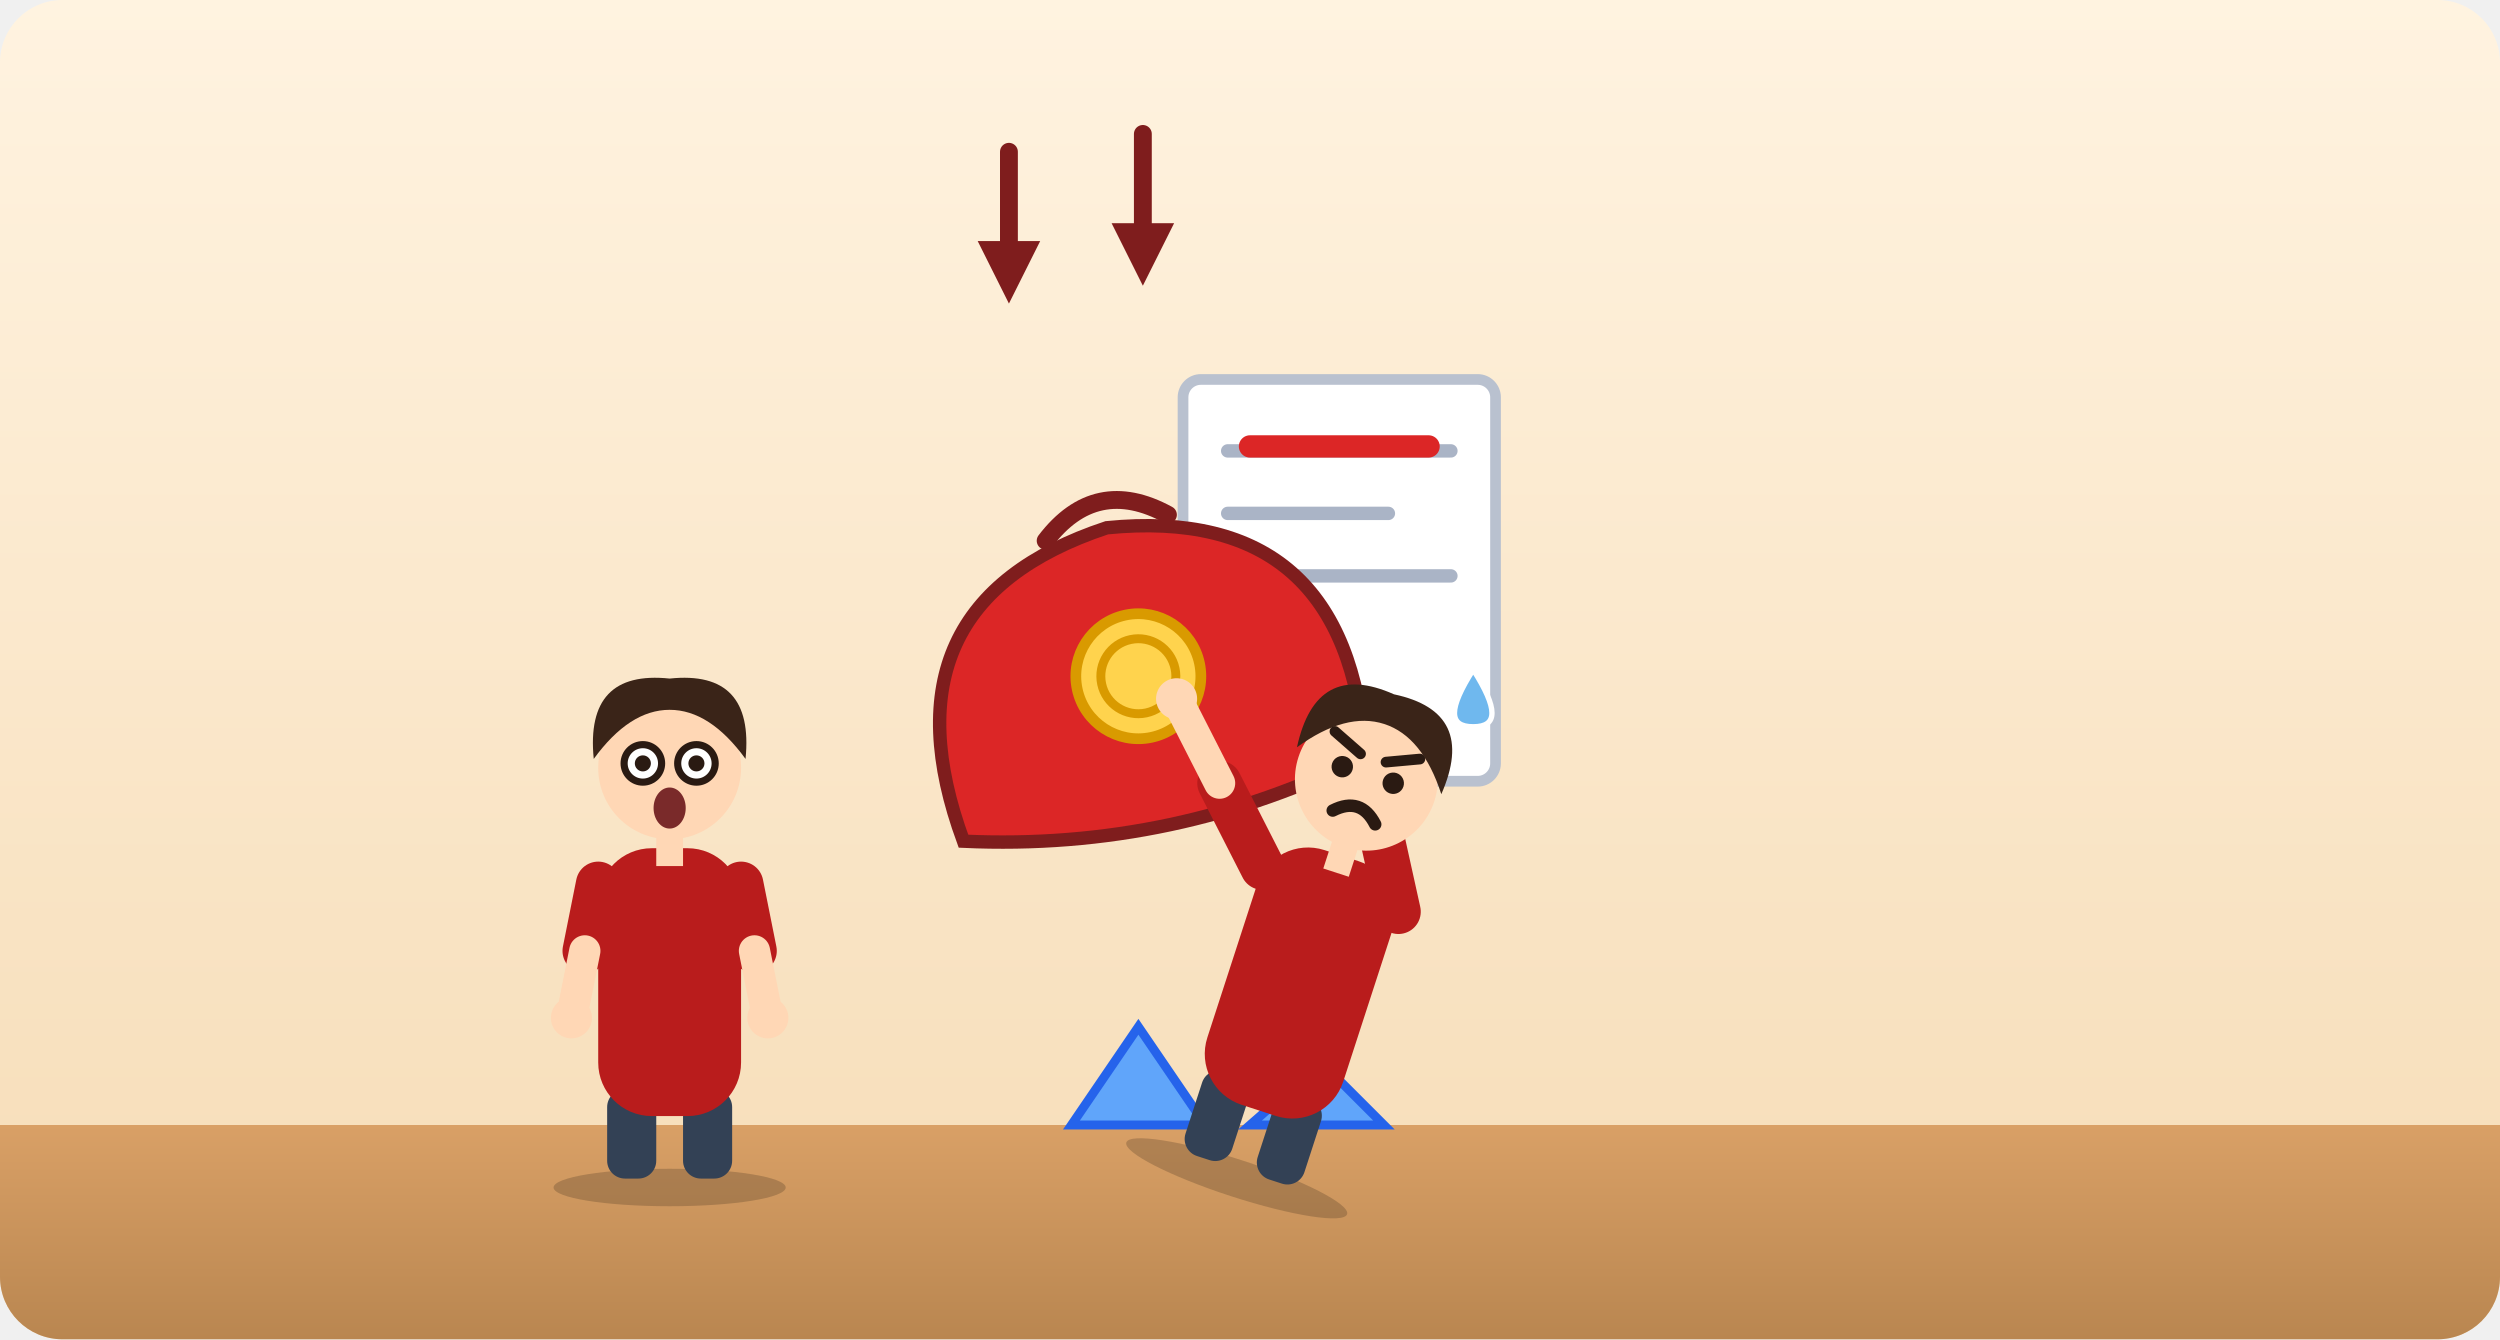
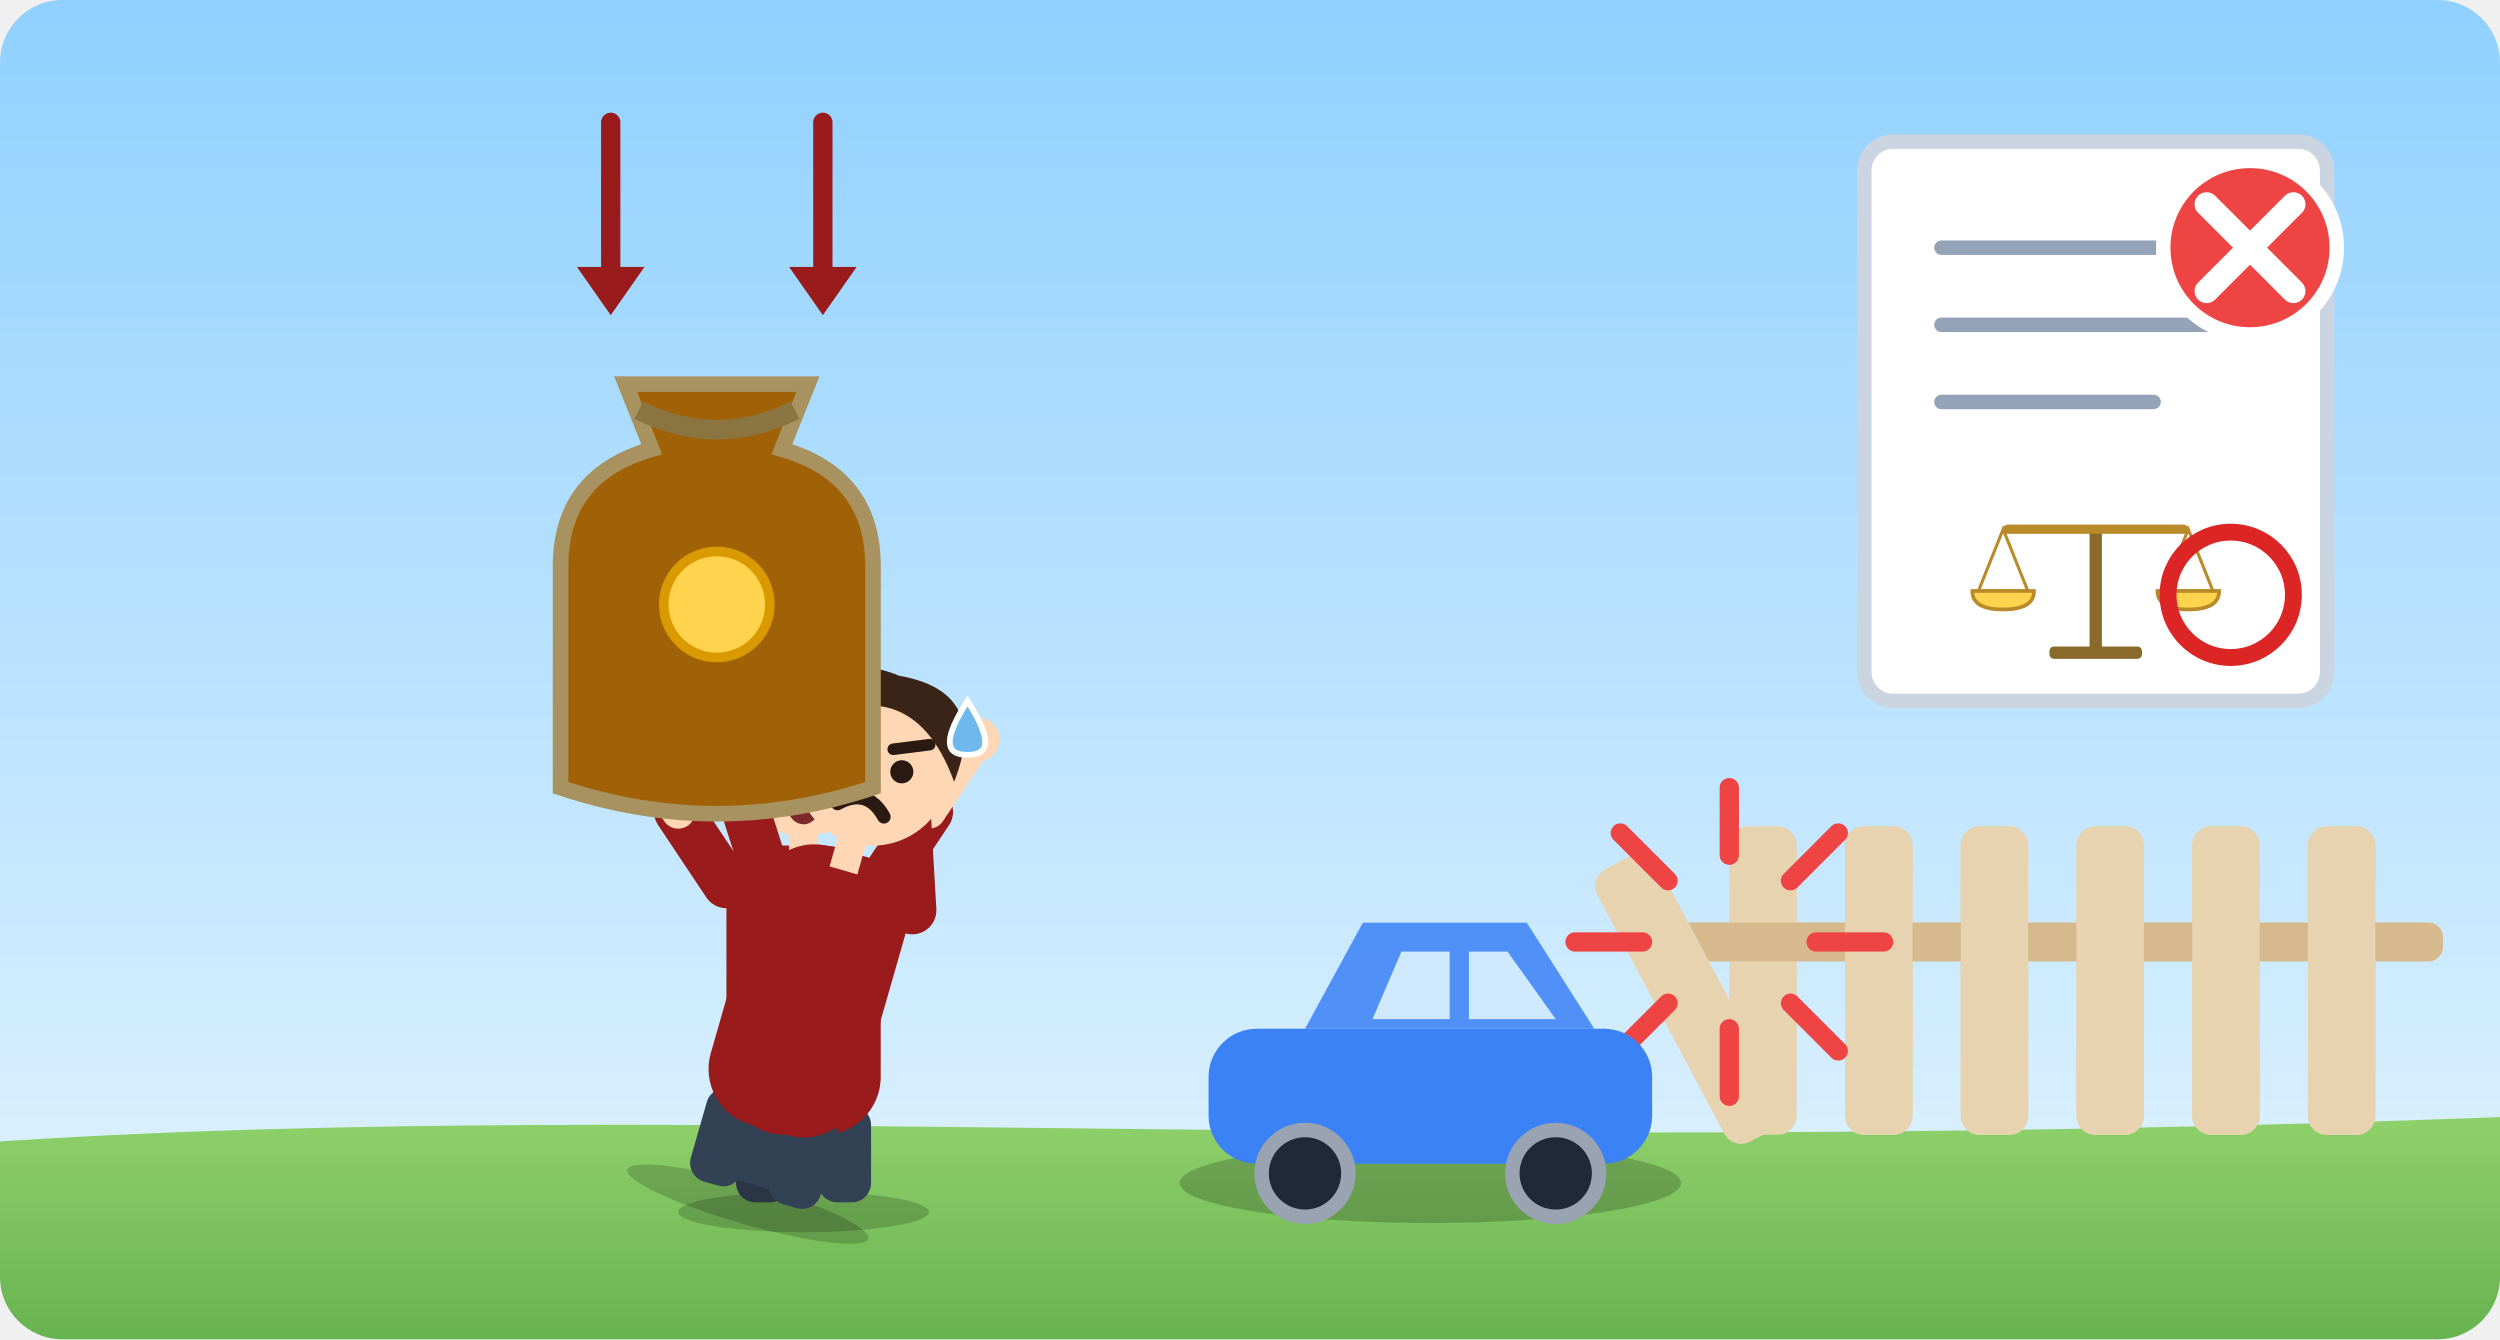
- <svg xmlns="http://www.w3.org/2000/svg" data-n="3" data-t="1" data-c="#b91c1c" viewBox="0 0 560 300" role="img" aria-label="깨뜨린 것에 대한 청구서가 날아와 빚이라는 무거운 책임을 짊어진다">
+ <svg xmlns="http://www.w3.org/2000/svg" data-n="3" data-t="1" data-c="#991b1b" viewBox="0 0 560 300" role="img" aria-label="차로 남의 담장을 부숴 법적 책임 서류를 받고, 무거운 배상 짐을 짊어진다">
  <defs>
    <clipPath id="liability_clip">
      <rect width="560" height="300" rx="14" />
    </clipPath>
    <linearGradient id="liability_sky" x1="0" y1="0" x2="0" y2="1">
-       <stop offset="0" stop-color="#fff3e0" />
-       <stop offset="1" stop-color="#f6dcb6" />
+       <stop offset="0" stop-color="#8fd0ff" />
+       <stop offset="1" stop-color="#eaf7ff" />
    </linearGradient>
    <linearGradient id="liability_gr" x1="0" y1="0" x2="0" y2="1">
-       <stop offset="0" stop-color="#d9a066" />
-       <stop offset="1" stop-color="#b98650" />
+       <stop offset="0" stop-color="#8fd06a" />
+       <stop offset="1" stop-color="#58a846" />
    </linearGradient>
  </defs>
  <g clip-path="url(#liability_clip)">
-     <rect width="560" height="300" fill="url(#liability_sky)" />
-     <rect x="0" y="252" width="560" height="48" fill="url(#liability_gr)" />
-     <g class="vs up" data-s="1" data-e="2">
-       <g transform="translate(150 254)">
-         <ellipse cx="0" cy="12" rx="26" ry="4.2" fill="#000" fill-opacity="0.18" />
-         <rect x="-14" y="-10" width="11" height="20" rx="4" fill="#334155" />
-         <rect x="3" y="-10" width="11" height="20" rx="4" fill="#334155" />
-         <rect x="-16" y="-64" width="32" height="60" rx="12" fill="#b91c1c" />
-         <path d="M-16 -56L-19 -41" fill="none" stroke="#b91c1c" stroke-width="10" stroke-linecap="round" stroke-linejoin="round" />
-         <path d="M-19 -41L-22 -26" fill="none" stroke="#ffd7b5" stroke-width="7" stroke-linecap="round" stroke-linejoin="round" />
-         <circle cx="-22" cy="-26" r="4.6" fill="#ffd7b5" />
-         <path d="M16 -56L19 -41" fill="none" stroke="#b91c1c" stroke-width="10" stroke-linecap="round" stroke-linejoin="round" />
-         <path d="M19 -41L22 -26" fill="none" stroke="#ffd7b5" stroke-width="7" stroke-linecap="round" stroke-linejoin="round" />
-         <circle cx="22" cy="-26" r="4.6" fill="#ffd7b5" />
-         <rect x="-3" y="-68" width="6" height="8" fill="#ffd7b5" />
-         <circle cx="0" cy="-82" r="16" fill="#ffd7b5" />
-         <path d="M-17 -84Q-19 -104 0 -102Q19 -104 17 -84Q9 -95 0 -95Q-9 -95 -17 -84Z" fill="#3a2418" />
-         <circle cx="-6" cy="-83" r="4.2" fill="#fff" stroke="#2a1a12" stroke-width="1.6" />
-         <circle cx="6" cy="-83" r="4.2" fill="#fff" stroke="#2a1a12" stroke-width="1.6" />
-         <circle cx="-6" cy="-83" r="1.8" fill="#2a1a12" />
-         <circle cx="6" cy="-83" r="1.8" fill="#2a1a12" />
-         <ellipse cx="0" cy="-73" rx="3.6" ry="4.6" fill="#7a2a2a" />
+     <g transform="translate(-36 -5) scale(1.08)">
+       <rect width="560" height="300" fill="url(#liability_sky)" />
+       <path d="M0 244C150 230 310 246 560 236V300H0Z" fill="url(#liability_gr)" />
+       <g class="vs up" data-s="1" data-e="1">
+         <rect x="380" y="196" width="160" height="8" rx="3" fill="#d6b98c" />
+         <rect x="392" y="176" width="14" height="64" rx="4" fill="#e7d3b0" />
+         <rect x="416" y="176" width="14" height="64" rx="4" fill="#e7d3b0" />
+         <rect x="440" y="176" width="14" height="64" rx="4" fill="#e7d3b0" />
+         <rect x="464" y="176" width="14" height="64" rx="4" fill="#e7d3b0" />
+         <rect x="488" y="176" width="14" height="64" rx="4" fill="#e7d3b0" />
+         <rect x="512" y="176" width="14" height="64" rx="4" fill="#e7d3b0" />
      </g>
-       <path d="M240 252L255 230L270 252Z M280 252L296 238L310 252Z" fill="#60a5fa" stroke="#2563eb" stroke-width="2" />
-     </g>
-     <g class="mv" data-s="2" style="--from:translateY(-90px);--d:0.8s;transform-box:fill-box;transform-origin:center">
-       <g class="vs" data-s="2" data-e="2">
-         <g transform="translate(300 130)">
-           <rect x="-35" y="-45" width="70" height="90" rx="4" fill="#fff" stroke="#b9c1cf" stroke-width="2.4" />
-           <path d="M-25 -29H25M-25 -15H11M-25 -1H25" fill="none" stroke="#aab4c6" stroke-width="3" stroke-linecap="round" stroke-linejoin="round" />
+       <g class="vs" data-s="2">
+         <rect x="380" y="196" width="160" height="8" rx="3" fill="#d6b98c" />
+         <rect x="392" y="176" width="14" height="64" rx="4" fill="#e7d3b0" transform="rotate(-28 399 240)" />
+         <rect x="416" y="176" width="14" height="64" rx="4" fill="#e7d3b0" />
+         <rect x="440" y="176" width="14" height="64" rx="4" fill="#e7d3b0" />
+         <rect x="464" y="176" width="14" height="64" rx="4" fill="#e7d3b0" />
+         <rect x="488" y="176" width="14" height="64" rx="4" fill="#e7d3b0" />
+         <rect x="512" y="176" width="14" height="64" rx="4" fill="#e7d3b0" />
+         <path d="M392 182L392 168M404.7 187.3L414.6 177.4M410 200L424 200M404.7 212.7L414.6 222.6M392 218L392 232M379.3 212.7L369.4 222.6M374 200L360 200M379.3 187.3L369.4 177.4" fill="none" stroke="#ef4444" stroke-width="4" stroke-linecap="round" stroke-linejoin="round" />
+       </g>
+       <g class="mv" data-s="1" style="--from:translateX(-240px);--d:0.9s;transform-box:fill-box;transform-origin:center">
+         <g class="vs" data-s="1">
+           <g transform="translate(330 230) scale(1)">
+             <ellipse cx="0" cy="20" rx="52" ry="8.3" fill="#000" fill-opacity="0.2" />
+             <rect x="-46" y="-12" width="92" height="28" rx="10" fill="#3b82f6" />
+             <path d="M-26 -12L-14 -34H20L34 -12Z" fill="#3b82f6" fill-opacity=".85" />
+             <path d="M-12 -14L-6 -28H4V-14ZM8 -14V-28H16L26 -14Z" fill="#cfeaff" />
+             <circle cx="-26" cy="18" r="9" fill="#1f2937" stroke="#9aa3b2" stroke-width="3" />
+             <circle cx="26" cy="18" r="9" fill="#1f2937" stroke="#9aa3b2" stroke-width="3" />
+           </g>
        </g>
-         <path d="M280 100H320" fill="none" stroke="#dc2626" stroke-width="5" stroke-linecap="round" stroke-linejoin="round" />
      </g>
-     </g>
-     <g class="vs up" data-s="3">
-       <g transform="translate(250 128) rotate(-12)">
-         <path d="M-46 52Q-54 -4 0 -10Q54 -4 46 52Q0 64 -46 52Z" fill="#dc2626" stroke="#7f1d1d" stroke-width="3" />
-         <path d="M-14 -10Q0 -22 14 -10" fill="none" stroke="#7f1d1d" stroke-width="4" stroke-linecap="round" stroke-linejoin="round" />
-         <circle cx="0" cy="24" r="14" fill="#ffd34d" stroke="#d99a00" stroke-width="2.4" />
-         <circle cx="0" cy="24" r="8.4" fill="none" stroke="#d99a00" stroke-width="2" />
+       <g class="vs up" data-s="2" data-e="2">
+         <g transform="translate(200 244)">
+           <ellipse cx="0" cy="12" rx="26" ry="4.2" fill="#000" fill-opacity="0.18" />
+           <rect x="-14" y="-10" width="11" height="20" rx="4" fill="#334155" />
+           <rect x="3" y="-10" width="11" height="20" rx="4" fill="#334155" />
+           <rect x="-16" y="-64" width="32" height="60" rx="12" fill="#991b1b" />
+           <path d="M-16 -56L-26 -71" fill="none" stroke="#991b1b" stroke-width="10" stroke-linecap="round" stroke-linejoin="round" />
+           <path d="M-26 -71L-36 -86" fill="none" stroke="#ffd7b5" stroke-width="7" stroke-linecap="round" stroke-linejoin="round" />
+           <circle cx="-36" cy="-86" r="4.6" fill="#ffd7b5" />
+           <path d="M16 -56L26 -71" fill="none" stroke="#991b1b" stroke-width="10" stroke-linecap="round" stroke-linejoin="round" />
+           <path d="M26 -71L36 -86" fill="none" stroke="#ffd7b5" stroke-width="7" stroke-linecap="round" stroke-linejoin="round" />
+           <circle cx="36" cy="-86" r="4.6" fill="#ffd7b5" />
+           <rect x="-3" y="-68" width="6" height="8" fill="#ffd7b5" />
+           <circle cx="0" cy="-82" r="16" fill="#ffd7b5" />
+           <path d="M-17 -84Q-19 -104 0 -102Q19 -104 17 -84Q9 -95 0 -95Q-9 -95 -17 -84Z" fill="#3a2418" />
+           <circle cx="-6" cy="-83" r="4.2" fill="#fff" stroke="#2a1a12" stroke-width="1.6" />
+           <circle cx="6" cy="-83" r="4.2" fill="#fff" stroke="#2a1a12" stroke-width="1.6" />
+           <circle cx="-6" cy="-83" r="1.8" fill="#2a1a12" />
+           <circle cx="6" cy="-83" r="1.8" fill="#2a1a12" />
+           <ellipse cx="0" cy="-73" rx="3.6" ry="4.6" fill="#7a2a2a" />
+         </g>
      </g>
-       <g transform="translate(290 254) rotate(18 0 -30)">
-         <ellipse cx="0" cy="12" rx="26" ry="4.2" fill="#000" fill-opacity="0.18" />
-         <rect x="-14" y="-10" width="11" height="20" rx="4" fill="#334155" />
-         <rect x="3" y="-10" width="11" height="20" rx="4" fill="#334155" />
-         <rect x="-16" y="-64" width="32" height="60" rx="12" fill="#b91c1c" />
-         <path d="M-16 -56L-31 -71" fill="none" stroke="#b91c1c" stroke-width="10" stroke-linecap="round" stroke-linejoin="round" />
-         <path d="M-31 -71L-46 -86" fill="none" stroke="#ffd7b5" stroke-width="7" stroke-linecap="round" stroke-linejoin="round" />
-         <circle cx="-46" cy="-86" r="4.6" fill="#ffd7b5" />
-         <path d="M16 -56L6 -73" fill="none" stroke="#b91c1c" stroke-width="10" stroke-linecap="round" stroke-linejoin="round" />
-         <path d="M6 -73L-4 -90" fill="none" stroke="#ffd7b5" stroke-width="7" stroke-linecap="round" stroke-linejoin="round" />
-         <circle cx="-4" cy="-90" r="4.6" fill="#ffd7b5" />
-         <rect x="-3" y="-68" width="6" height="8" fill="#ffd7b5" />
-         <circle cx="0" cy="-82" r="16" fill="#ffd7b5" />
-         <path d="M-17 -84Q-19 -104 0 -102Q19 -104 17 -84Q9 -95 0 -95Q-9 -95 -17 -84Z" fill="#3a2418" />
-         <circle cx="-6" cy="-83" r="2.4" fill="#2a1a12" />
-         <circle cx="6" cy="-83" r="2.4" fill="#2a1a12" />
-         <path d="M-10 -90L-3 -87M10 -90L3 -87" fill="none" stroke="#2a1a12" stroke-width="2.4" stroke-linecap="round" stroke-linejoin="round" />
-         <path d="M-5 -73Q0 -78 5 -73" fill="none" stroke="#2a1a12" stroke-width="2.8" stroke-linecap="round" stroke-linejoin="round" />
+       <g class="vs pop" data-s="2">
+         <rect x="420" y="34" width="96" height="116" rx="6" fill="#fff" stroke="#cbd5e1" stroke-width="3" />
+         <path d="M436 56H500M436 72H500M436 88H480" fill="none" stroke="#94a3b8" stroke-width="3" stroke-linecap="round" stroke-linejoin="round" />
+         <g transform="translate(468 140) scale(0.32)">
+           <g transform="translate(0 0)">
+             <rect x="-4" y="-80" width="8" height="80" fill="#8a6a2a" />
+             <rect x="-30" y="-4" width="60" height="8" rx="3" fill="#8a6a2a" />
+             <g transform="rotate(0 0 -80)">
+               <rect x="-60" y="-83" width="120" height="6" rx="3" fill="#b88a2a" />
+               <path d="M-60 -80L-76 -40H-44Z M60 -80L44 -40H76Z" fill="none" stroke="#b88a2a" stroke-width="2" />
+               <path d="M-80 -40H-40Q-40 -28 -60 -28Q-80 -28 -80 -40Z M40 -40H80Q80 -28 60 -28Q40 -28 40 -40Z" fill="#ffd34d" stroke="#b88a2a" stroke-width="2.4" transform="translate(0 0)" />
+             </g>
+           </g>
+         </g>
+         <circle cx="496" cy="128" r="13" fill="none" stroke="#dc2626" stroke-width="3.5" />
      </g>
-       <path d="M330 150c-5.6 8.8 -5.6 12.8 0 12.8c5.6 0 5.6 -4 0 -12.8Z" fill="#6fb8ee" stroke="#fff" stroke-width="1.2" />
-       <path d="M226 34V56M256 30V52" fill="none" stroke="#7f1d1d" stroke-width="4" stroke-linecap="round" stroke-linejoin="round" />
-       <path d="M219 54L226 68L233 54Z M249 50L256 64L263 50Z" fill="#7f1d1d" />
+       <g class="vs" data-s="3">
+         <g transform="translate(200 244) rotate(16 0 -30)">
+           <ellipse cx="0" cy="12" rx="26" ry="4.2" fill="#000" fill-opacity="0.18" />
+           <rect x="-14" y="-10" width="11" height="20" rx="4" fill="#334155" />
+           <rect x="3" y="-10" width="11" height="20" rx="4" fill="#334155" />
+           <rect x="-16" y="-64" width="32" height="60" rx="12" fill="#991b1b" />
+           <path d="M-16 -56L-28 -74" fill="none" stroke="#991b1b" stroke-width="10" stroke-linecap="round" stroke-linejoin="round" />
+           <path d="M-28 -74L-40 -92" fill="none" stroke="#ffd7b5" stroke-width="7" stroke-linecap="round" stroke-linejoin="round" />
+           <circle cx="-40" cy="-92" r="4.6" fill="#ffd7b5" />
+           <path d="M16 -56L9 -76" fill="none" stroke="#991b1b" stroke-width="10" stroke-linecap="round" stroke-linejoin="round" />
+           <path d="M9 -76L2 -96" fill="none" stroke="#ffd7b5" stroke-width="7" stroke-linecap="round" stroke-linejoin="round" />
+           <circle cx="2" cy="-96" r="4.6" fill="#ffd7b5" />
+           <rect x="-3" y="-68" width="6" height="8" fill="#ffd7b5" />
+           <circle cx="0" cy="-82" r="16" fill="#ffd7b5" />
+           <path d="M-17 -84Q-19 -104 0 -102Q19 -104 17 -84Q9 -95 0 -95Q-9 -95 -17 -84Z" fill="#3a2418" />
+           <circle cx="-6" cy="-83" r="2.4" fill="#2a1a12" />
+           <circle cx="6" cy="-83" r="2.4" fill="#2a1a12" />
+           <path d="M-10 -90L-3 -87M10 -90L3 -87" fill="none" stroke="#2a1a12" stroke-width="2.4" stroke-linecap="round" stroke-linejoin="round" />
+           <path d="M-5 -73Q0 -78 5 -73" fill="none" stroke="#2a1a12" stroke-width="2.8" stroke-linecap="round" stroke-linejoin="round" />
+         </g>
+         <g transform="translate(182 168) scale(1.35)">
+           <path d="M-24 0V-34Q-24 -48 -10 -52L-14 -62H14L10 -52Q24 -48 24 -34V0Q0 8 -24 0Z" fill="#a16207" stroke="#a89260" stroke-width="2.4" />
+           <path d="M-12 -58Q0 -52 12 -58" stroke="#8a7440" stroke-width="3" fill="none" />
+           <circle cx="0" cy="-28" r="8" fill="#e8b830" />
+         </g>
+         <circle cx="182" cy="130" r="11" fill="#ffd34d" stroke="#d99a00" stroke-width="2" />
+         <path d="M160 30L160 60" fill="none" stroke="#991b1b" stroke-width="4" stroke-linecap="round" stroke-linejoin="round" />
+         <path d="M160 70L153 60L167 60Z" fill="#991b1b" />
+         <path d="M204 30L204 60" fill="none" stroke="#991b1b" stroke-width="4" stroke-linecap="round" stroke-linejoin="round" />
+         <path d="M204 70L197 60L211 60Z" fill="#991b1b" />
+         <path d="M234 150c-4.9 7.7 -4.9 11.2 0 11.2c4.9 0 4.9 -3.5 0 -11.2Z" fill="#6fb8ee" stroke="#fff" stroke-width="1.2" />
+         <g transform="translate(500 56)">
+           <circle r="18" fill="#ef4444" stroke="#fff" stroke-width="3" />
+           <path d="M-9 -9L9 9M9 -9L-9 9" stroke="#fff" stroke-width="5" stroke-linecap="round" />
+         </g>
+       </g>
    </g>
  </g>
</svg>
